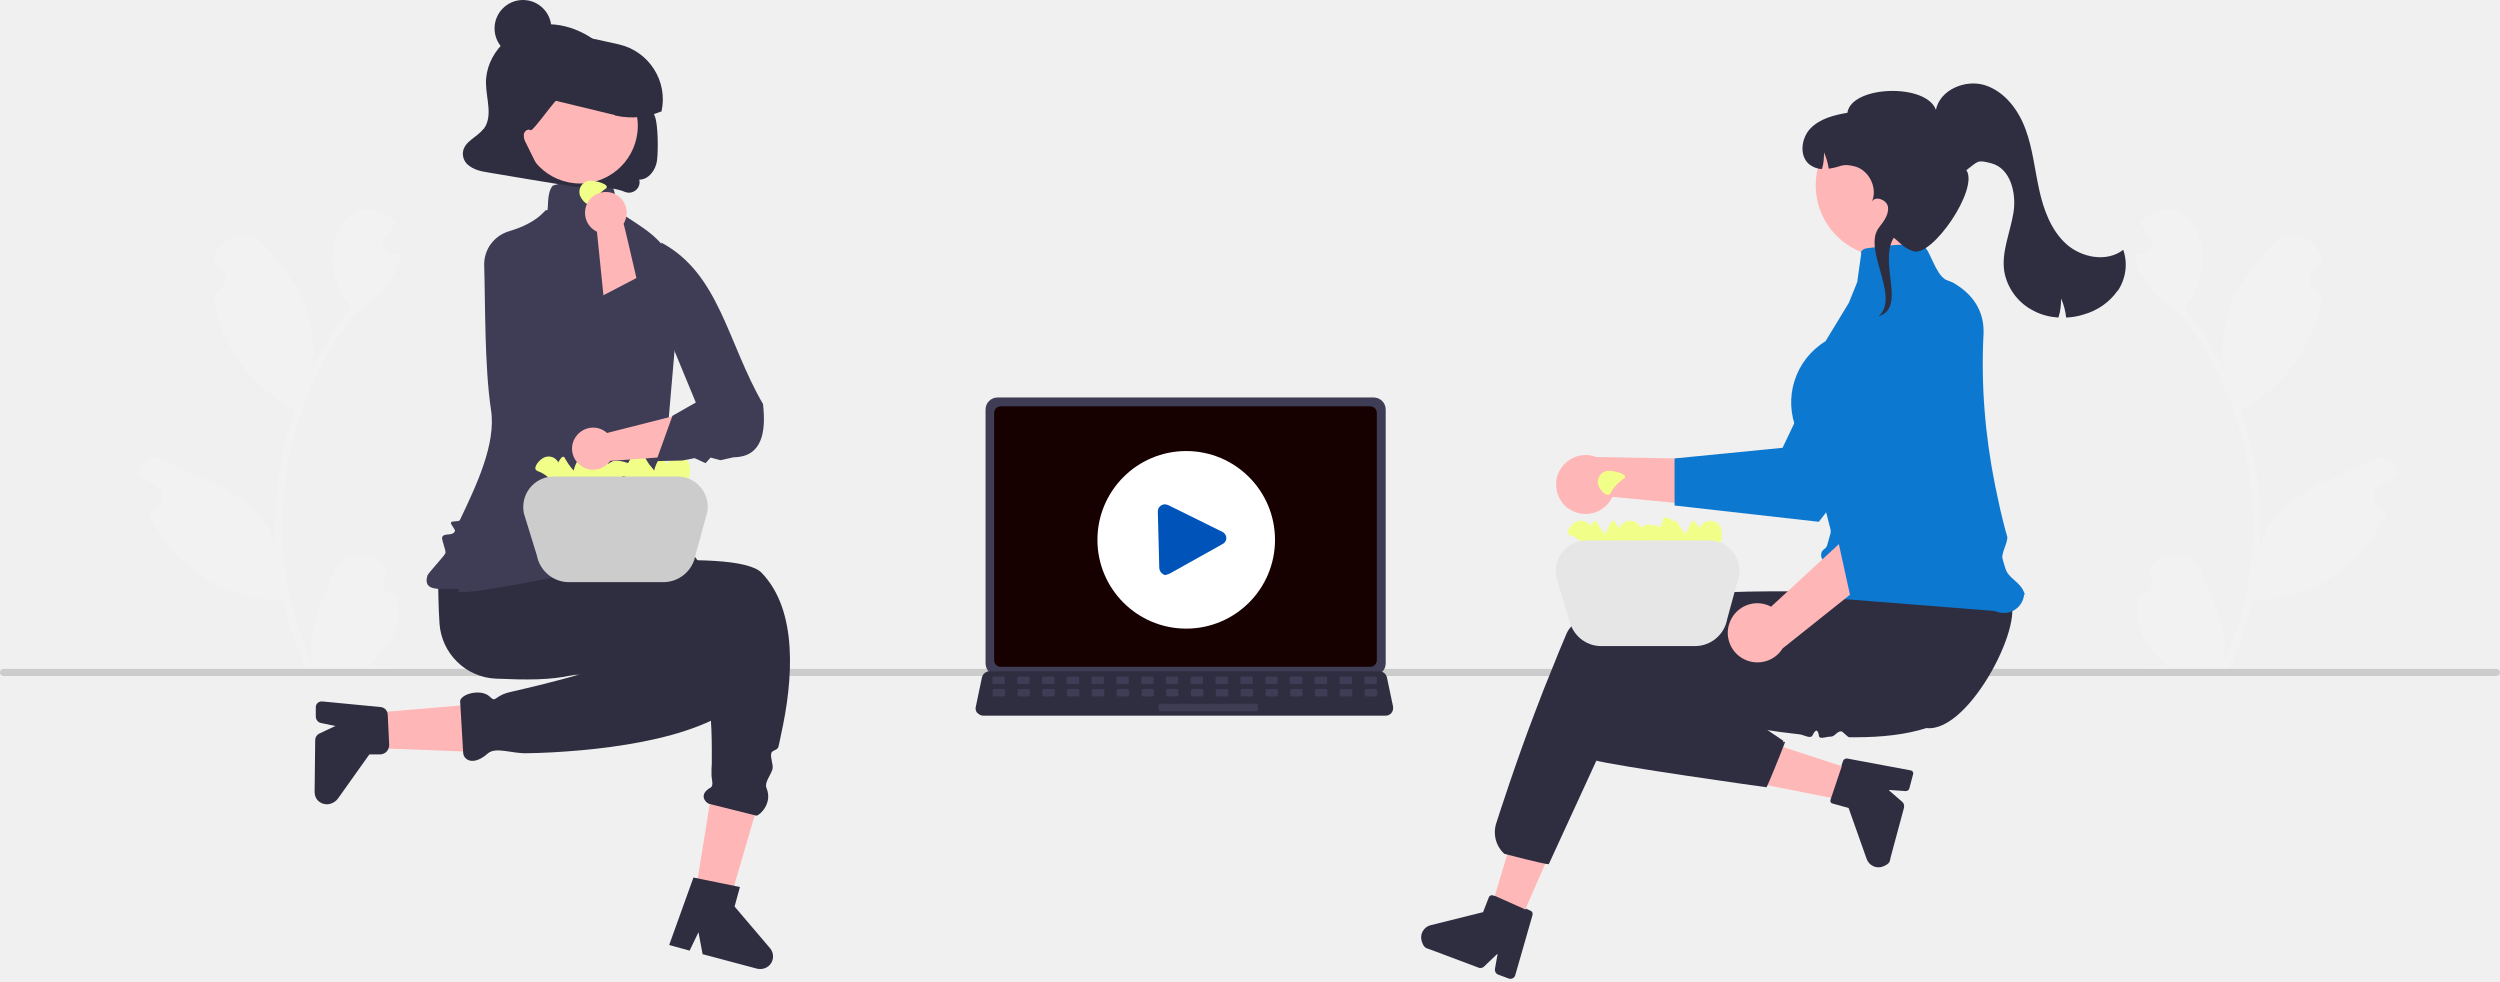
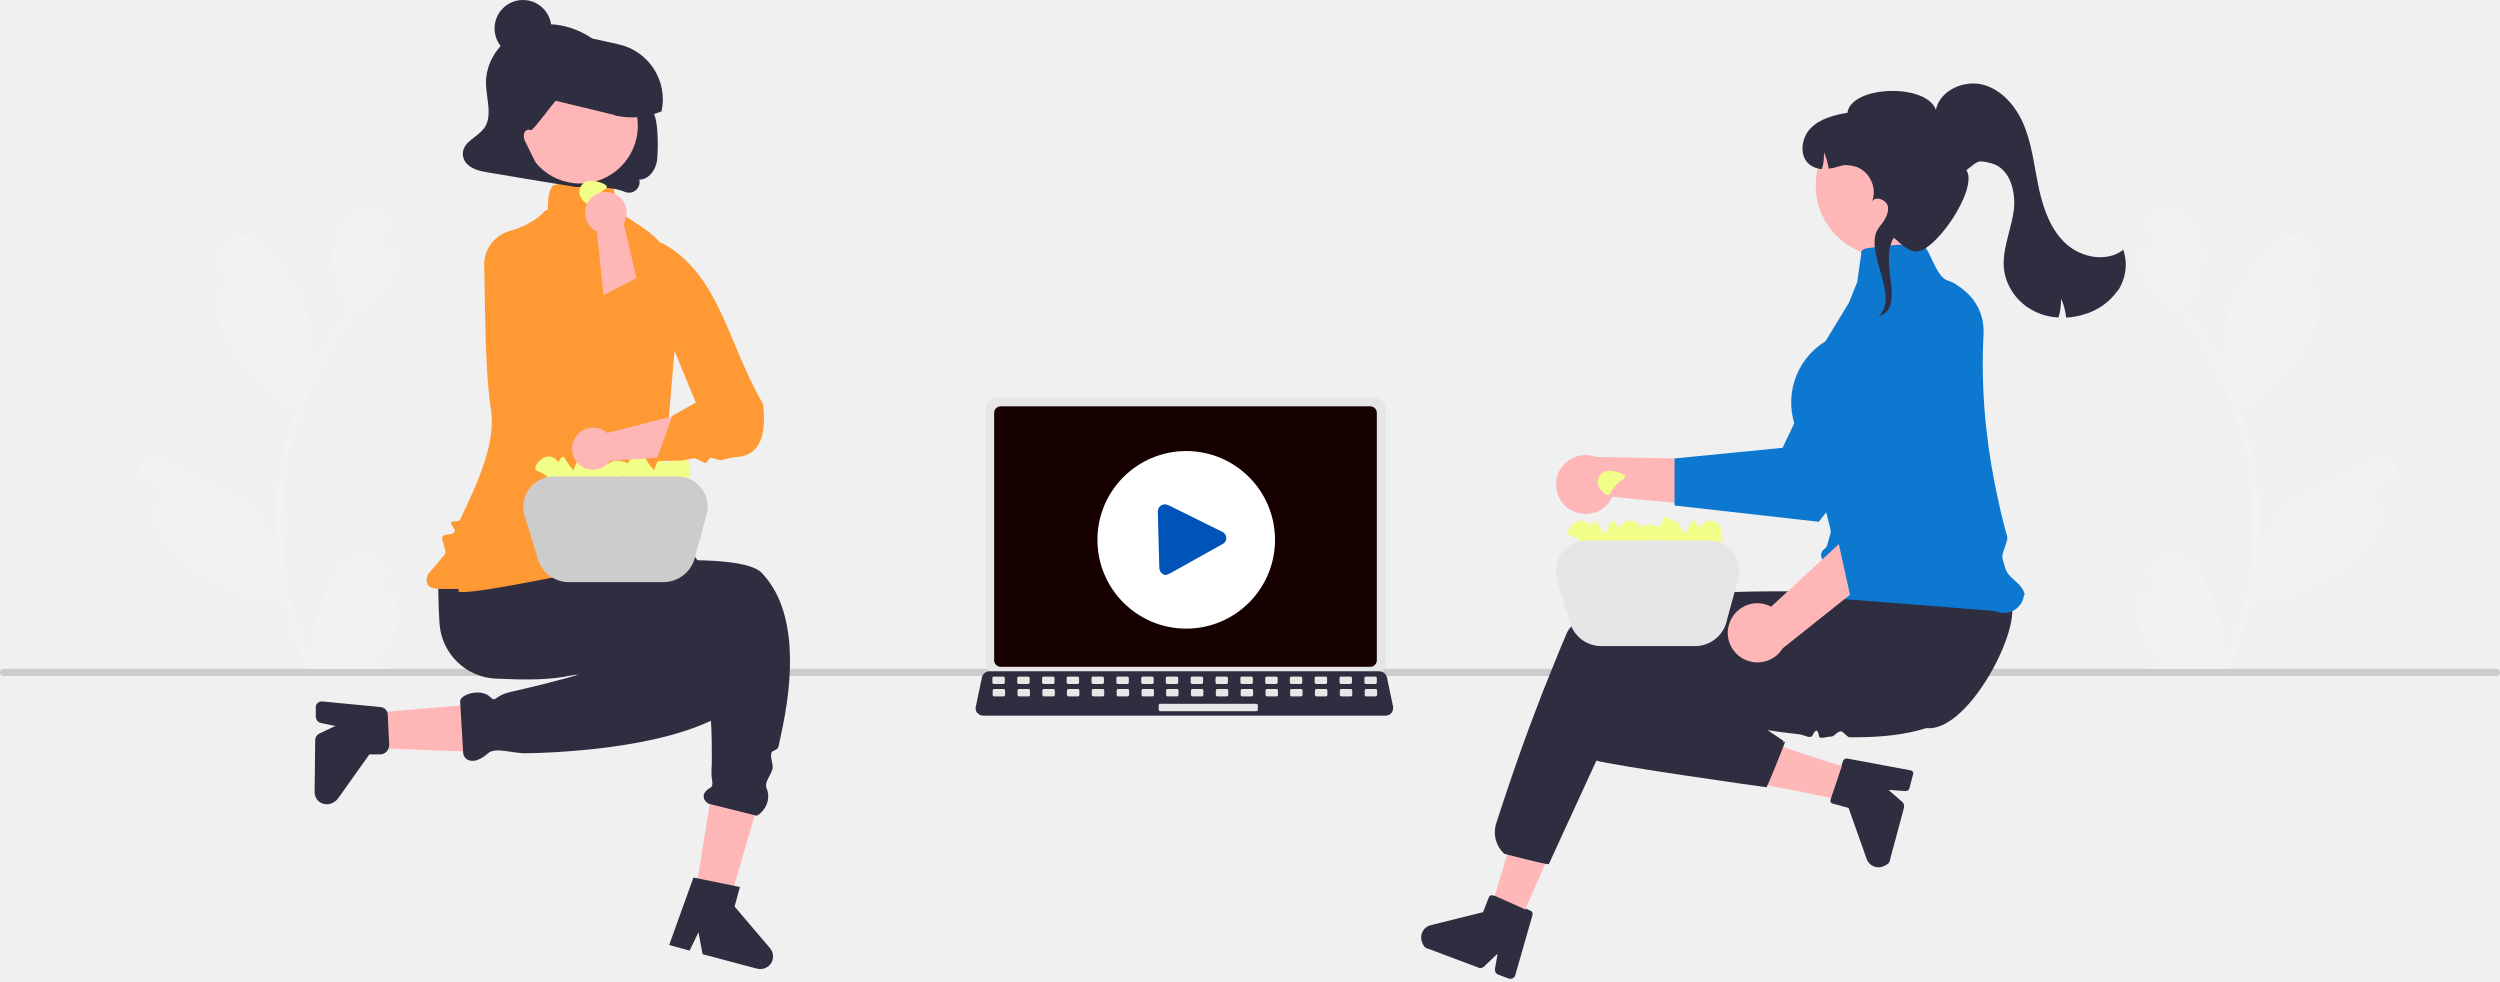
<svg xmlns="http://www.w3.org/2000/svg" version="1.1" viewBox="0 0 844.7 331.6">
  <defs>
    <style>
      .cls-1 {
        fill: #2f2e41;
      }

      .cls-2 {
        fill: #fff;
      }

      .cls-3 {
        fill: #ffb6b6;
      }

      .cls-4 {
-         fill: #3f3d56;
+         fill: #ff9933;
      }

      .cls-5 {
        fill: #f2f2f2;
      }

      .cls-6 {
        fill: #ffb8b8;
      }

      .cls-7 {
        fill: #ccc;
      }

      .cls-8 {
        fill: #0054b9;
      }

      .cls-9 {
        fill: #170000;
      }

      .cls-10 {
        fill: #f1ff89;
      }

      .cls-11 {
        fill: #0d78d0;
      }

      .cls-12 {
        fill: #e6e6e6;
+       }
+       .cls-68 {
+         fill: #e6e7e6;
      }
    </style>
  </defs>
  <g>
    <g id="Capa_1">
      <path class="cls-5" d="M133.3,200.8c-2,0-3.7-1.5-3.8-3.4,0-1.1.4-2.1,1.2-2.8,0-.4.2-.6.2-1-2-5-7.6-7.4-12.6-5.5-2.4,1-4.4,2.9-5.4,5.3-4.3,10-9.8,20.4-7.1,31.4-18.2-38.6-12-86.6,14.9-119.6,7.4-4.1,13.5-11.4,15-19.8-3.7,1.2-8.3-1.7-5.5-5.6,1.2-1.5,2.4-3,3.6-4.4-14-14.9-30.6,8.5-15.3,28.6-5,6.3-9.4,13.1-13,20.4.8-7.7-.2-15.4-2.9-22.6-2.8-6.7-8-12.4-12.6-18.2-5.6-7.1-17.1-3.8-17.8,5.2,5.2,1.7,5.8,9.1,0,10.2,1.5,16.7,12.5,32,27.5,39.4-5.5,15.6-7.7,32.1-6.4,48.6-2.7-19.2-23.3-23.9-37.8-31.6-2.6-1.7-6.1-.9-7.8,1.7-.8,1.2-1,2.6-.8,4,2,.8,3.9,1.8,5.7,3,2.3,1.5,2.8,4.6,1.3,6.8-.8,1.2-2.1,2-3.6,2.1,7.3,18,26.1,30.1,45.4,30,1.9,8.1,4.5,15.9,8,23.4h28.7c.1-.3.2-.6.3-1-2.7.2-5.3,0-7.9-.5,7-8.3,12.5-12.6,8.4-24.2h0Z" />
      <path class="cls-5" d="M723.4,200.8c2,0,3.7-1.5,3.8-3.4,0-1.1-.4-2.1-1.2-2.8,0-.4-.2-.6-.2-1,2-5,7.6-7.4,12.6-5.5,2.4,1,4.4,2.9,5.4,5.3,4.3,10,9.8,20.4,7.1,31.4,18.2-38.6,12-86.6-14.9-119.6-7.4-4.1-13.5-11.4-15-19.8,3.7,1.2,8.3-1.7,5.5-5.6-1.2-1.5-2.4-3-3.6-4.4,14-14.9,30.6,8.5,15.3,28.6,5,6.3,9.4,13.1,13,20.4-.8-7.7.2-15.4,2.9-22.6,2.8-6.7,8-12.4,12.6-18.2,5.6-7.1,17.1-3.8,17.8,5.2-5.2,1.7-5.8,9.1,0,10.2-1.5,16.7-12.5,32-27.5,39.4,5.5,15.6,7.7,32.1,6.4,48.6,2.7-19.2,23.3-23.9,37.8-31.6,2.6-1.7,6.1-.9,7.8,1.7.8,1.2,1,2.6.8,4-2,.8-3.9,1.8-5.7,3-2.3,1.5-2.8,4.6-1.3,6.8.8,1.2,2.1,2,3.6,2.1-7.3,18-26.1,30.1-45.4,30-1.9,8.1-4.5,15.9-8,23.4h-28.7c-.1-.3-.2-.6-.3-1,2.7.2,5.3,0,7.9-.5-7-8.3-12.5-12.6-8.4-24.2h0Z" />
      <path class="cls-7" d="M0,227.2c0,.7.5,1.2,1.2,1.2h842.3c.7,0,1.2-.5,1.2-1.2s-.5-1.2-1.2-1.2H1.2c-.7,0-1.2.5-1.2,1.2H0Z" />
      <path class="cls-1" d="M148.5,210.6c-.4-5.8-.4-11.4-.5-15.7-.2-8.8,18.7-8.1,28.8-8.4l36.9-1.7c10.2-.3,18.6,6.6,18.9,15.4s-7.8,16.1-18,16.4c-14.9,13-26.5,13.6-47,12.7-10.2-.4-18.4-8.5-19.1-18.6Z" />
      <polygon class="cls-3" points="233.4 311.3 244 313.1 255.7 273.1 240 270.5 233.4 311.3" />
      <path class="cls-1" d="M237.6,228c-19.7,4.8-34.3-.6-46.3,0-6.8-11.5-28.6-26.1-16.7-32.3,6.6-3.4,73.8-11.3,82.7-2.2,12.4,12.8,10.7,36.2,6.6,54.7-.1.5-.2,1-.3,1.5-.2.9-.4,1.8-.6,2.7-.3,1.1-2.2,1.1-2.4,2.1-.4,1.5.8,4,.4,5.4-.7,2.3-2.8,4.5-2,6.4,2.1,5.1-2.2,9.1-3.4,9.3l-16-4c-1.1-.3-3.8-3.1.5-5.5,1.2-.7.2-3,.3-4.7,0-1.1,0-2.2.1-3.4,0-1.6,0-3.2,0-4.9,0-8.4-.6-17.9-2.7-24.9Z" />
      <path class="cls-1" d="M234.3,296.5l15.7,3.2-1.8,6.6,12,14.1c1.5,1.8,1.3,4.5-.5,6-1.1.9-2.5,1.2-3.9.9l-18.4-4.9-1.4-7.4-3,6.2-6.9-1.9,8.2-22.8Z" />
      <polygon class="cls-3" points="116.2 241.7 117.2 252.4 158.8 254 157.4 238.2 116.2 241.7" />
      <path class="cls-1" d="M217.5,220.5c-18.2-6.7-25-22.9-30.8-39.9,9.5-9.4,22.5-23.6,31.4-13.6,4.9,5.6,44.3,53.4,37.6,64.1-10.3,16.6-43.8,21.7-69,23.1-1.5,0-3.1.2-4.5.2-1.4,0-2.7.1-4,.1-5.2.2-10.7-2.3-13.4.1-4.9,4.3-8.1,2.2-8.3-.2l-1-17c-.7-2.7,6.9-5,10-2,2.2,2.2,1.3-.3,7-1.6,14-3.2,33.3-8.1,45-13.4Z" />
      <path class="cls-1" d="M131,241.3l.5,10.4c0,1.7-1.3,3.2-3.1,3.2h-3.6c0,0,0,0,0,0l-10.6,14.9c-1.2,1.6-3.3,2.4-5.2,1.7s-2.7-2.3-2.7-4l.2-17.4c0-1,.6-1.9,1.5-2.3l5.3-2.5s0,0,0,0l-4.8-1c-1.1-.2-1.8-1.2-1.8-2.2v-3.2c0-1.1,1-2,2.2-1.9l19.7,1.9c1.3.1,2.4,1.2,2.4,2.6Z" />
      <path class="cls-4" d="M155,199.5c0-.2,0-.4,0-.5-6.1-.2-12.2,1.2-10.6-4.5.2-.8,5.8-6.7,6.1-7.6.3-.8-1.4-4.6-1.1-5.4.7-1.6,3.4-.2,4.3-2,.3-.6-1.6-2.3-1.3-3,.3-.6,2.7-.1,3-.8,5.5-11.6,12.3-25.7,10.5-37.2-2.2-14.7-1.9-35.5-2.3-48.7-.2-5.4,3.3-10.2,8.5-11.7,4-1.2,8.8-3.2,12-6.8.8-.9.9.7,1-1.5.1-2.8.3-5.6,1.7-7.1h0c0,0,0,0,0,0,6.2-2.1,16.7-.7,19.8,0h.1s0,.1,0,.1c1.3,1.7,1.2,4.4,1.2,7.1,0,2.4-.1.8.9,1.5.8.5,1.6,1,2.3,1.5,9.2,5.9,13.9,8.9,17.3,18.5,1.1,2.8,1.5,5.8,1.2,8.8-1.2,9.6-6.4,80.2-8.4,82.7-.5.6.9,1.7,1.4,2.6.8,1.2-1.8,2.2-2.2,3-.3.5-1,.8-2.3.8-4.8,0-62,13-63.4,10.4Z" />
      <path class="cls-10" d="M195.1,160c1.8,1.1-1.7,3.8-3.8,3.8s-3.8-1.7-3.8-3.8h0c0-2.1,2.4-7.1,3.3-5.3.3.5,2,3.8,4.3,5.3Z" />
      <path class="cls-10" d="M201.3,160c1.8,1.1-1.7,3.8-3.8,3.8s-3.8-1.7-3.8-3.8h0c0-2.1,2.4-7.1,3.3-5.3.3.5,2,3.8,4.3,5.3Z" />
      <path class="cls-10" d="M198.3,159.1c-2-.6.6-4.1,2.7-4.7s4.1.6,4.7,2.7h0c.6,2-.4,7.5-1.8,6-.4-.4-2.9-3.1-5.5-3.9Z" />
      <path class="cls-10" d="M222.3,160c1.8,1.1-1.7,3.8-3.8,3.8s-3.8-1.7-3.8-3.8h0c0-2.1,2.4-7.1,3.3-5.3.3.5,2,3.8,4.3,5.3Z" />
      <path class="cls-10" d="M228.5,160c1.8,1.1-1.7,3.8-3.8,3.8s-3.8-1.7-3.8-3.8h0c0-2.1,2.4-7.1,3.3-5.3.3.5,2,3.8,4.3,5.3Z" />
      <path class="cls-10" d="M225.6,159.1c-2-.6.6-4.1,2.7-4.7,2-.6,4.1.6,4.7,2.7h0c.6,2-.4,7.5-1.8,6-.4-.4-2.9-3.1-5.5-3.9Z" />
      <path class="cls-10" d="M181.6,159.1c-2-.6.6-4.1,2.7-4.7s4.1.6,4.7,2.7-.4,7.5-1.8,6c-.4-.4-2.9-3.1-5.5-3.9Z" />
      <path class="cls-10" d="M208.8,163.2c-.9,1.9-4-1.1-4.3-3.2s1.1-4,3.2-4.3,7.4,1.3,5.7,2.6c-.5.3-3.5,2.5-4.6,5Z" />
      <path class="cls-10" d="M216.1,156.8c.5-2,4.2.4,4.8,2.4s-.4,4.2-2.4,4.8h0c-2,.7-7.5,0-6-1.5.4-.4,3-3.1,3.7-5.7Z" />
      <path class="cls-10" d="M213.3,153.9c.5-2,4.2.4,4.8,2.4.7,2-.4,4.2-2.4,4.8s-7.5,0-6-1.5c.4-.4,3-3.1,3.7-5.7Z" />
      <path class="cls-7" d="M176.9,173.1l4.5,14.6c1,5.2,5.5,9,10.9,9h31.8c5.4,0,10-3.9,10.9-9.2h0s4-14.6,4-14.6c.9-5.6-2.9-10.9-8.5-11.8-.5,0-1.1-.1-1.7-.1h-41.7c-5.7,0-10.3,4.6-10.3,10.3,0,.6,0,1.2.2,1.9Z" />
      <path class="cls-3" d="M205.1,146.3l27.5-7,4.3,14.2s-29.6,2.2-30.7,2.2c-2.3,3.2-6.7,4-9.9,1.7-3.2-2.3-4-6.7-1.7-9.9,2.3-3.2,6.7-4,9.9-1.7.2.2.4.3.6.5h0Z" />
      <path class="cls-4" d="M223.5,82c19.6,10.5,22.3,33.9,34.3,54.5,1.1,9.5-.3,17.9-9.9,18l-4.5,1-3.3-.9-1.7,1.9-3.7-1.7-4.2.8-8.8.2,5.5-15.3,7.9-4.5-9.3-22.5-2.4-31.5Z" />
      <path class="cls-1" d="M163.4,43.6c3.2-4.2.9-10.1.8-15.4-.2-9.9,8.5-18.5,18-19.8,9.5-1.3,18.9,3.7,25.1,11,6.1,7.2,10.7,11,14,20,1.1,3,1.1,11.6.7,14.8-.4,3.2-2.8,6.5-6,6.5.5,1.9-.7,3.8-2.6,4.3-.7.2-1.4.1-2.1-.1-5.4-2.4-16.6-1.7-16.6-1.7-9.9-1.6-19.7-3.2-29.6-4.9-2.5-.4-5.1-.9-7.1-2.7-1.1-1-1.7-2.5-1.6-4,.3-3.8,4.7-5.1,6.9-8Z" />
      <circle class="cls-3" cx="196" cy="42.5" r="19.5" />
      <path class="cls-1" d="M207.8,38.9l-25.6-6.2c-2.3-.5-3.7-2.8-3.2-5.1,2.2-10.2,12.3-16.6,22.5-14.3,0,0,0,0,0,0l7.6,1.7c10.2,2.3,16.7,12.5,14.4,22.7h-.2c-4.8,2-10,2.5-15.1,1.4-.1,0-.3,0-.4-.1Z" />
      <path class="cls-1" d="M182.5,58l-4.8-9.7c-.6-.9-.8-1.9-.7-3,.2-1,1.4-1.9,2.3-1.3.8.5,8.8-11.2,9.7-11,1,.2,1.6-1,1.8-2,.9-3.7-3-.4-3.2-4.1s-4.7-1.6-7.7-3.9-7.6-2.6-10.4,0c-2,1.9-2.6,4.9-3,7.6-.9,6.4-1.4,12.9-1.4,19.3,0,1.6.2,3.4,1.4,4.4.7.5,1.5.8,2.3.9l10.2,2.2" />
      <circle class="cls-1" cx="176.7" cy="9.6" r="9.6" />
-       <path class="cls-4" d="M333,138.4v85.7c0,2.3,1.8,4.1,4.1,4.1h127c2.3,0,4.1-1.8,4.1-4.1v-85.7c0-2.3-1.8-4.1-4.1-4.1h-127c-2.3,0-4.1,1.8-4.1,4.1Z" />
+       <path class="cls-12" d="M333,138.4v85.7c0,2.3,1.8,4.1,4.1,4.1h127c2.3,0,4.1-1.8,4.1-4.1v-85.7c0-2.3-1.8-4.1-4.1-4.1h-127c-2.3,0-4.1,1.8-4.1,4.1Z" />
      <path class="cls-9" d="M335.9,139.5v83.6c0,1.2,1,2.2,2.2,2.2h124.9c1.2,0,2.2-1,2.2-2.2v-83.6c0-1.2-1-2.2-2.2-2.2h-124.9c-1.2,0-2.2,1-2.2,2.2Z" />
      <path class="cls-1" d="M330.3,240.9c.5.6,1.2.9,1.9.9h136c1.4,0,2.5-1.1,2.5-2.5,0-.2,0-.3,0-.5l-2.1-10c-.2-.8-.8-1.5-1.6-1.8-.3-.1-.6-.2-.9-.2h-131.8c-.3,0-.6,0-.9.2-.8.3-1.4,1-1.6,1.8l-2.1,10c-.2.7,0,1.5.5,2.1Z" />
-       <rect class="cls-4" x="461" y="228.6" width="4.2" height="2.5" rx=".5" ry=".5" />
-       <rect class="cls-4" x="452.6" y="228.6" width="4.2" height="2.5" rx=".5" ry=".5" />
-       <rect class="cls-4" x="444.2" y="228.6" width="4.2" height="2.5" rx=".5" ry=".5" />
-       <rect class="cls-4" x="435.8" y="228.6" width="4.2" height="2.5" rx=".5" ry=".5" />
-       <rect class="cls-4" x="427.5" y="228.6" width="4.2" height="2.5" rx=".5" ry=".5" />
-       <rect class="cls-4" x="419.1" y="228.6" width="4.2" height="2.5" rx=".5" ry=".5" />
-       <rect class="cls-4" x="410.7" y="228.6" width="4.2" height="2.5" rx=".5" ry=".5" />
-       <rect class="cls-4" x="402.3" y="228.6" width="4.2" height="2.5" rx=".5" ry=".5" />
-       <rect class="cls-4" x="393.9" y="228.6" width="4.2" height="2.5" rx=".5" ry=".5" />
-       <rect class="cls-4" x="385.6" y="228.6" width="4.2" height="2.5" rx=".5" ry=".5" />
-       <rect class="cls-4" x="377.2" y="228.6" width="4.2" height="2.5" rx=".5" ry=".5" />
-       <rect class="cls-4" x="368.8" y="228.6" width="4.2" height="2.5" rx=".5" ry=".5" />
-       <rect class="cls-4" x="360.4" y="228.6" width="4.2" height="2.5" rx=".5" ry=".5" />
-       <rect class="cls-4" x="352.1" y="228.6" width="4.2" height="2.5" rx=".5" ry=".5" />
-       <rect class="cls-4" x="343.7" y="228.6" width="4.2" height="2.5" rx=".5" ry=".5" />
-       <rect class="cls-4" x="335.3" y="228.6" width="4.2" height="2.5" rx=".5" ry=".5" />
-       <rect class="cls-4" x="461.1" y="232.8" width="4.2" height="2.5" rx=".5" ry=".5" />
-       <rect class="cls-4" x="452.7" y="232.8" width="4.2" height="2.5" rx=".5" ry=".5" />
-       <rect class="cls-4" x="444.3" y="232.8" width="4.2" height="2.5" rx=".5" ry=".5" />
-       <rect class="cls-4" x="435.9" y="232.8" width="4.2" height="2.5" rx=".5" ry=".5" />
-       <rect class="cls-4" x="427.6" y="232.8" width="4.2" height="2.5" rx=".5" ry=".5" />
-       <rect class="cls-4" x="419.2" y="232.8" width="4.2" height="2.5" rx=".5" ry=".5" />
-       <rect class="cls-4" x="410.8" y="232.8" width="4.2" height="2.5" rx=".5" ry=".5" />
-       <rect class="cls-4" x="402.4" y="232.8" width="4.2" height="2.5" rx=".5" ry=".5" />
-       <rect class="cls-4" x="394" y="232.8" width="4.2" height="2.5" rx=".5" ry=".5" />
-       <rect class="cls-4" x="385.7" y="232.8" width="4.2" height="2.5" rx=".5" ry=".5" />
-       <rect class="cls-4" x="377.3" y="232.8" width="4.2" height="2.5" rx=".5" ry=".5" />
-       <rect class="cls-4" x="368.9" y="232.8" width="4.2" height="2.5" rx=".5" ry=".5" />
-       <rect class="cls-4" x="360.5" y="232.8" width="4.2" height="2.5" rx=".5" ry=".5" />
-       <rect class="cls-4" x="352.2" y="232.8" width="4.2" height="2.5" rx=".5" ry=".5" />
-       <rect class="cls-4" x="343.8" y="232.8" width="4.2" height="2.5" rx=".5" ry=".5" />
-       <rect class="cls-4" x="335.4" y="232.8" width="4.2" height="2.5" rx=".5" ry=".5" />
-       <rect class="cls-4" x="391.5" y="237.8" width="33.5" height="2.5" rx=".5" ry=".5" />
+       <rect class="cls-68" x="461" y="228.6" width="4.2" height="2.5" rx=".5" ry=".5" />
+       <rect class="cls-68" x="452.6" y="228.6" width="4.2" height="2.5" rx=".5" ry=".5" />
+       <rect class="cls-68" x="444.2" y="228.6" width="4.2" height="2.5" rx=".5" ry=".5" />
+       <rect class="cls-68" x="435.8" y="228.6" width="4.2" height="2.5" rx=".5" ry=".5" />
+       <rect class="cls-68" x="427.5" y="228.6" width="4.2" height="2.5" rx=".5" ry=".5" />
+       <rect class="cls-68" x="419.1" y="228.6" width="4.2" height="2.5" rx=".5" ry=".5" />
+       <rect class="cls-68" x="410.7" y="228.6" width="4.2" height="2.5" rx=".5" ry=".5" />
+       <rect class="cls-68" x="402.3" y="228.6" width="4.2" height="2.5" rx=".5" ry=".5" />
+       <rect class="cls-68" x="393.9" y="228.6" width="4.2" height="2.5" rx=".5" ry=".5" />
+       <rect class="cls-68" x="385.6" y="228.6" width="4.2" height="2.5" rx=".5" ry=".5" />
+       <rect class="cls-68" x="377.2" y="228.6" width="4.2" height="2.5" rx=".5" ry=".5" />
+       <rect class="cls-68" x="368.8" y="228.6" width="4.2" height="2.5" rx=".5" ry=".5" />
+       <rect class="cls-68" x="360.4" y="228.6" width="4.2" height="2.5" rx=".5" ry=".5" />
+       <rect class="cls-68" x="352.1" y="228.6" width="4.2" height="2.5" rx=".5" ry=".5" />
+       <rect class="cls-68" x="343.7" y="228.6" width="4.2" height="2.5" rx=".5" ry=".5" />
+       <rect class="cls-68" x="335.3" y="228.6" width="4.2" height="2.5" rx=".5" ry=".5" />
+       <rect class="cls-68" x="461.1" y="232.8" width="4.2" height="2.5" rx=".5" ry=".5" />
+       <rect class="cls-68" x="452.7" y="232.8" width="4.2" height="2.5" rx=".5" ry=".5" />
+       <rect class="cls-68" x="444.3" y="232.8" width="4.2" height="2.5" rx=".5" ry=".5" />
+       <rect class="cls-68" x="435.9" y="232.8" width="4.2" height="2.5" rx=".5" ry=".5" />
+       <rect class="cls-68" x="427.6" y="232.8" width="4.2" height="2.5" rx=".5" ry=".5" />
+       <rect class="cls-68" x="419.2" y="232.8" width="4.2" height="2.5" rx=".5" ry=".5" />
+       <rect class="cls-68" x="410.8" y="232.8" width="4.2" height="2.5" rx=".5" ry=".5" />
+       <rect class="cls-68" x="402.4" y="232.8" width="4.2" height="2.5" rx=".5" ry=".5" />
+       <rect class="cls-68" x="394" y="232.8" width="4.2" height="2.5" rx=".5" ry=".5" />
+       <rect class="cls-68" x="385.7" y="232.8" width="4.2" height="2.5" rx=".5" ry=".5" />
+       <rect class="cls-68" x="377.3" y="232.8" width="4.2" height="2.5" rx=".5" ry=".5" />
+       <rect class="cls-68" x="368.9" y="232.8" width="4.2" height="2.5" rx=".5" ry=".5" />
+       <rect class="cls-68" x="360.5" y="232.8" width="4.2" height="2.5" rx=".5" ry=".5" />
+       <rect class="cls-68" x="352.2" y="232.8" width="4.2" height="2.5" rx=".5" ry=".5" />
+       <rect class="cls-68" x="343.8" y="232.8" width="4.2" height="2.5" rx=".5" ry=".5" />
+       <rect class="cls-68" x="335.4" y="232.8" width="4.2" height="2.5" rx=".5" ry=".5" />
+       <rect class="cls-68" x="391.5" y="237.8" width="33.5" height="2.5" rx=".5" ry=".5" />
      <circle class="cls-2" cx="400.8" cy="182.4" r="30" />
      <path class="cls-8" d="M394.1,194.3c-.4,0-.8,0-1.1-.3-.8-.4-1.2-1.2-1.3-2l-.5-19.2c0-1.3,1-2.3,2.3-2.4.4,0,.9.1,1.3.3l18.4,9.1c1.1.7,1.5,2.1.8,3.2-.2.3-.4.5-.7.7l-17.9,10c-.4.2-.8.4-1.2.4Z" />
      <polygon class="cls-6" points="512.5 313.8 503 309.6 514.9 269.8 529 276.1 512.5 313.8" />
      <path class="cls-1" d="M515.4,307.3l-10.3-4.6h-.3c-.7-.5-1.6-.1-1.8.6l-1.9,4.9s0,0,0,0l-17.7,4.4c-2.4.6-3.8,3.1-3,5.5s1.5,2.2,2.8,2.7l16.5,6.2c.5.2,1.2,0,1.6-.3l4.5-4.3c0,0,.2,0,.2,0l-.9,5c-.1.8.3,1.6,1.1,1.9l3.5,1.3c1,.4,2.1-.2,2.3-1.2l5.8-20.2c.2-.6-.1-1.3-.7-1.5l-1.5-.7Z" />
      <path class="cls-3" d="M530.1,171.9c4.5,3.1,10.7,2,13.8-2.5.3-.5.6-1,.9-1.5l35.2,3.3-8.6-16.2-32.1-.6c-5.2-2-10.9.7-12.9,5.8-1.6,4.3,0,9.2,3.7,11.8h0Z" />
      <path class="cls-11" d="M565.8,170.8l48.7,5.5.2-.2c.3-.4,32.2-41.2,37.5-50.9,3.3-5.8,4.5-12.6,3.4-19.2v-.2s-.2-.1-.2-.1c-5.3-4.5-13.1-4.7-18.6-.4-12.9,10-23.4,22.9-30.5,37.6l-4,8.4-36.5,3.6v16Z" />
      <path class="cls-1" d="M675,196.1l1.4,3.2c.4,2.9,2.1,0,2,2.5,7.2,6-12.6,45.9-27.5,44.2-6.9,2.2-15.1,3.1-23.6,3.1-.8,0-1.7,0-2.5,0-.5,0-2.2-2-2.7-2-1.6,0-2.1,1.9-3.7,1.8-1.3,0-3.6,1-3.8-.2-.4-2.7-1.3-2.1-2.2-.2-.7,1.3-3-.3-4.5-.4-8.5-.9-16.8-2.3-24-3.8-2.7-.5-5.2-1.1-7.5-1.6-4.4-1-8-1.9-10.7-2.6-3-.8-4.7-1.3-4.7-1.3l-21.2,17.3-16.5,35.9c-1.3.1-15-3.5-15-3.5-3-2.7-4-7-2.6-10.8.8-2.5,6.8-21.1,13-37.2,1.8-4.8,3.7-9.7,5.7-14.5,1.6-4,3.2-8,4.9-11.9,2.9-6.8,16.8-10.4,33.1-12.4.8,0,1.7-.2,2.5-.3,8.3-.9,17.2-1.3,25.5-1.5,4.1-.1,8.1-.1,11.9-.1,1.2,0,2.4,0,3.5,0h0c3.1,0,5.9,0,8.4.1.5,0,1,0,1.4,0h0c.3,0,.6,0,.9,0,5.4.1,8.8.3,8.8.3l-.3-9.5,1.8-2.7.2-1.9h0s0-.2,0-.2h.2s3.6,0,3.6,0l30.2-.6,12.9-.5,1,11.4Z" />
      <polygon class="cls-6" points="629.1 261.1 625.8 271 585 262.9 589.9 248.3 629.1 261.1" />
      <path class="cls-1" d="M622.3,258.9l-3.6,10.7-.2.6c-.2.6.1,1.2.7,1.3l5.4,1.5s0,0,0,0l6.1,17.2c.8,2.3,3.4,3.5,5.7,2.5s2.1-1.7,2.4-3l4.5-16.7c.2-.8,0-1.6-.6-2.1l-4.4-3.8c0,0,0-.2,0-.2l5.6.4c.5,0,1-.3,1.2-.8l1.3-4.9c.2-.6-.2-1.2-.8-1.3l-21.4-4c-.6-.1-1.3.2-1.5.9l-.5,1.5Z" />
      <path class="cls-1" d="M602.6,250.3c-.5,1.3.9-.5.4.8-1.9,5-5.4,13.5-6.1,14.9-.3,0-51.5-7.2-58.4-9.2l10.7-27,1.2-3,17.7,6.3,6,5.2,13.2,1.7,15.4,10.4Z" />
      <circle class="cls-3" cx="637.7" cy="62.6" r="24.2" />
      <path class="cls-10" d="M543.8,181.6c1.8,1.1-1.7,3.8-3.8,3.8s-3.8-1.7-3.8-3.8h0c0-2.1,2.4-7.1,3.3-5.2.3.5,2,3.8,4.3,5.2Z" />
      <path class="cls-10" d="M550,181.6c1.8,1.1-1.7,3.8-3.8,3.8s-3.8-1.7-3.8-3.8h0c0-2.1,2.4-7.1,3.3-5.2.3.5,2,3.8,4.3,5.2Z" />
      <path class="cls-10" d="M547.1,180.8c-2-.6.6-4.1,2.7-4.7s4.1.6,4.7,2.7-.4,7.5-1.8,5.9c-.4-.4-2.9-3.1-5.5-3.9Z" />
      <path class="cls-10" d="M571,181.6c1.8,1.1-1.7,3.8-3.8,3.8s-3.8-1.7-3.8-3.8h0c0-2.1,2.4-7.1,3.3-5.2.3.5,2,3.8,4.3,5.2Z" />
      <path class="cls-10" d="M577.2,181.6c1.8,1.1-1.7,3.8-3.8,3.8s-3.8-1.7-3.8-3.8h0c0-2.1,2.4-7.1,3.3-5.2.3.5,2,3.8,4.3,5.2Z" />
      <path class="cls-10" d="M574.2,180.8c-2-.6.6-4.1,2.7-4.7s4.1.6,4.7,2.7-.4,7.5-1.8,5.9c-.4-.4-2.9-3.1-5.5-3.9Z" />
      <path class="cls-10" d="M530.4,180.8c-2-.6.6-4.1,2.7-4.7s4.1.6,4.7,2.7h0c.6,2-.4,7.5-1.8,5.9-.4-.4-2.9-3.1-5.5-3.9Z" />
      <path class="cls-10" d="M557.5,184.8c-.9,1.9-4-1.1-4.3-3.2s1.1-4,3.2-4.3h0c2.1-.3,7.4,1.3,5.7,2.5-.5.3-3.5,2.5-4.6,5Z" />
      <path class="cls-10" d="M564.8,178.5c.5-2,4.2.4,4.8,2.4.7,2-.4,4.2-2.4,4.8s-7.5,0-6-1.5c.4-.4,3-3,3.6-5.7Z" />
      <path class="cls-10" d="M561.9,175.6c.5-2,4.2.4,4.8,2.4.7,2-.4,4.2-2.4,4.8s-7.5,0-6-1.5c.4-.4,3-3,3.6-5.7Z" />
      <path class="cls-10" d="M544.2,166.6c-.9,1.9-4-1.1-4.3-3.2s1.1-4,3.2-4.3h0c2.1-.3,7.4,1.3,5.7,2.5-.5.3-3.5,2.5-4.6,5Z" />
      <path class="cls-12" d="M525.7,194.7l4.5,14.6c1,5.2,5.5,9,10.8,9h31.7c5.4,0,10-3.9,10.9-9.2h0s4-14.6,4-14.6c.9-5.6-2.9-10.9-8.5-11.8-.5,0-1.1-.1-1.6-.1h-41.5c-5.7,0-10.3,4.6-10.3,10.3,0,.6,0,1.2.2,1.8Z" />
      <path class="cls-11" d="M628.7,85.3c.4-.8,1.1-1.3,2-1.4,4.3-.5,14.9-2.3,19.4-.5,1.9.8,3.7,9,7.3,11.1,0,0,2.3.9,2.3.9,6.8,3.8,10.8,9.6,10.5,17.4-.9,17.1.5,34.3,3.9,51.2.3,1.2.5,2.5.8,3.8.3,1.5.7,3,1,4.6.7,2.9,1.4,5.9,2.3,8.9.4,1.6-2.1,5.7-1.6,7.4.3,1.1.6,2.2,1,3.4,1,3.3,4.7,4.4,6.1,7.6s.2.7.2,1c-.2,3.5-3.1,6.4-6.8,6.4-.9,0-1.9-.2-2.7-.5s-.5-.2-.8-.2l-57.1-4.5c-1.9-.1-3-2.3-1.9-3.9l2.6-4.1c.6-.9.5-2,0-2.9l-1.4-1.9c-.8-1.2-.6-2.8.6-3.6h0c.5-.3.9-.9,1-1.4l1.1-3.9c.1-.4.1-.9,0-1.3l-4.5-17.6c0-.1,0-.3-.1-.4l-6.7-15.3c-4.8-11.1-.7-24,9.6-30.3h0l7.9-13,2.9-7.2c0,0,0-.4,0-.4l1.3-9.2Z" />
      <path class="cls-3" d="M584.3,210.7c1.7-5.2,7.3-8.1,12.5-6.4.6.2,1.1.4,1.6.7l26-24,3,18.1-25.1,20c-2.9,4.7-9.1,6.1-13.8,3.2-3.9-2.4-5.7-7.3-4.2-11.6h0Z" />
      <path class="cls-11" d="M625.5,201.9l37.9-28h.1c0-.5-4.4-52.1-7.1-62.9-1.5-6.5-5.3-12.3-10.6-16.4h-.1c0,0-.2,0-.2,0-7,.3-12.8,5.5-13.9,12.4-2.7,16.1-1.6,32.7,3.2,48.3l2.7,8.9-17.1,15.5,4.9,22.3Z" />
      <path class="cls-1" d="M715.5,98.2c-2.8,4-6.9,6.8-11.6,8.1-1.9.6-3.8.9-5.8,1-.2-2.2-.8-4.4-1.7-6.4,0,2.2-.2,4.3-.9,6.4-2.9-.2-5.8-.9-8.4-2.3-5.2-2.6-8.9-7.6-9.9-13.3-1-6.6,2-13.1,3.1-19.8,1.1-6.6-1-15-7.4-16.7-4.9-1.3-4.4-.8-8.5,2.3,4.3,6.3-11.5,29.4-17.9,27.4-3.6-1.1-6-4.5-6.7-4.5-5.1,8.7,4.5,23.5-5.1,26.5l.8-.8c5.8-7.1-6.3-22.3-.5-29.4,1.6-2,3.3-4.4,2.9-6.9-.5-2.4-4.3-3.7-5.4-1.7,2-4.6-1-10.7-5.9-11.9-4.4-1.1-4.3.2-8.7.8-.3-1.9-.8-3.7-1.6-5.5,0,1.9-.1,3.8-.7,5.6-1.5,0-3-.6-4.2-1.5-3.6-2.9-2.8-8.9.3-12.2,3.2-3.3,7.9-4.5,12.5-5.3,1.3-9.2,26.6-10.1,29.9-1,1.4-6.8,10-10.4,16.6-8.3s11.3,8.3,13.7,14.9c2.4,6.5,3.1,13.6,4.6,20.4s4,13.7,9.2,18.4c5.2,4.6,13.7,6.2,19.2,1.9,1.6,4.6.9,9.7-1.8,13.8Z" />
      <path class="cls-10" d="M200.1,68.6c-.9,1.9-4-1.1-4.3-3.2s1.1-4,3.2-4.3,7.4,1.3,5.7,2.6c-.5.3-3.5,2.5-4.6,5Z" />
      <path class="cls-3" d="M201.7,78.3l3,29.4,14.2,3.1s-7.8-34.2-8.2-35.2c2-3.3,1-7.7-2.3-9.7-3.3-2-7.7-1-9.7,2.3-2,3.3-1,7.7,2.3,9.7.2.1.5.3.7.4h0Z" />
      <path class="cls-4" d="M166,82.9c-6.2,1.8,16.6,47.6,48.4,54.5,8.6-2.6,13.4-11.7,10.8-20.3-.1-.5-.3-1-.5-1.4l-9.4-21.9-13.4,7,.8,10.5-10.5-11.7-21.7-9.9-4.4-6.8Z" />
    </g>
  </g>
</svg>
